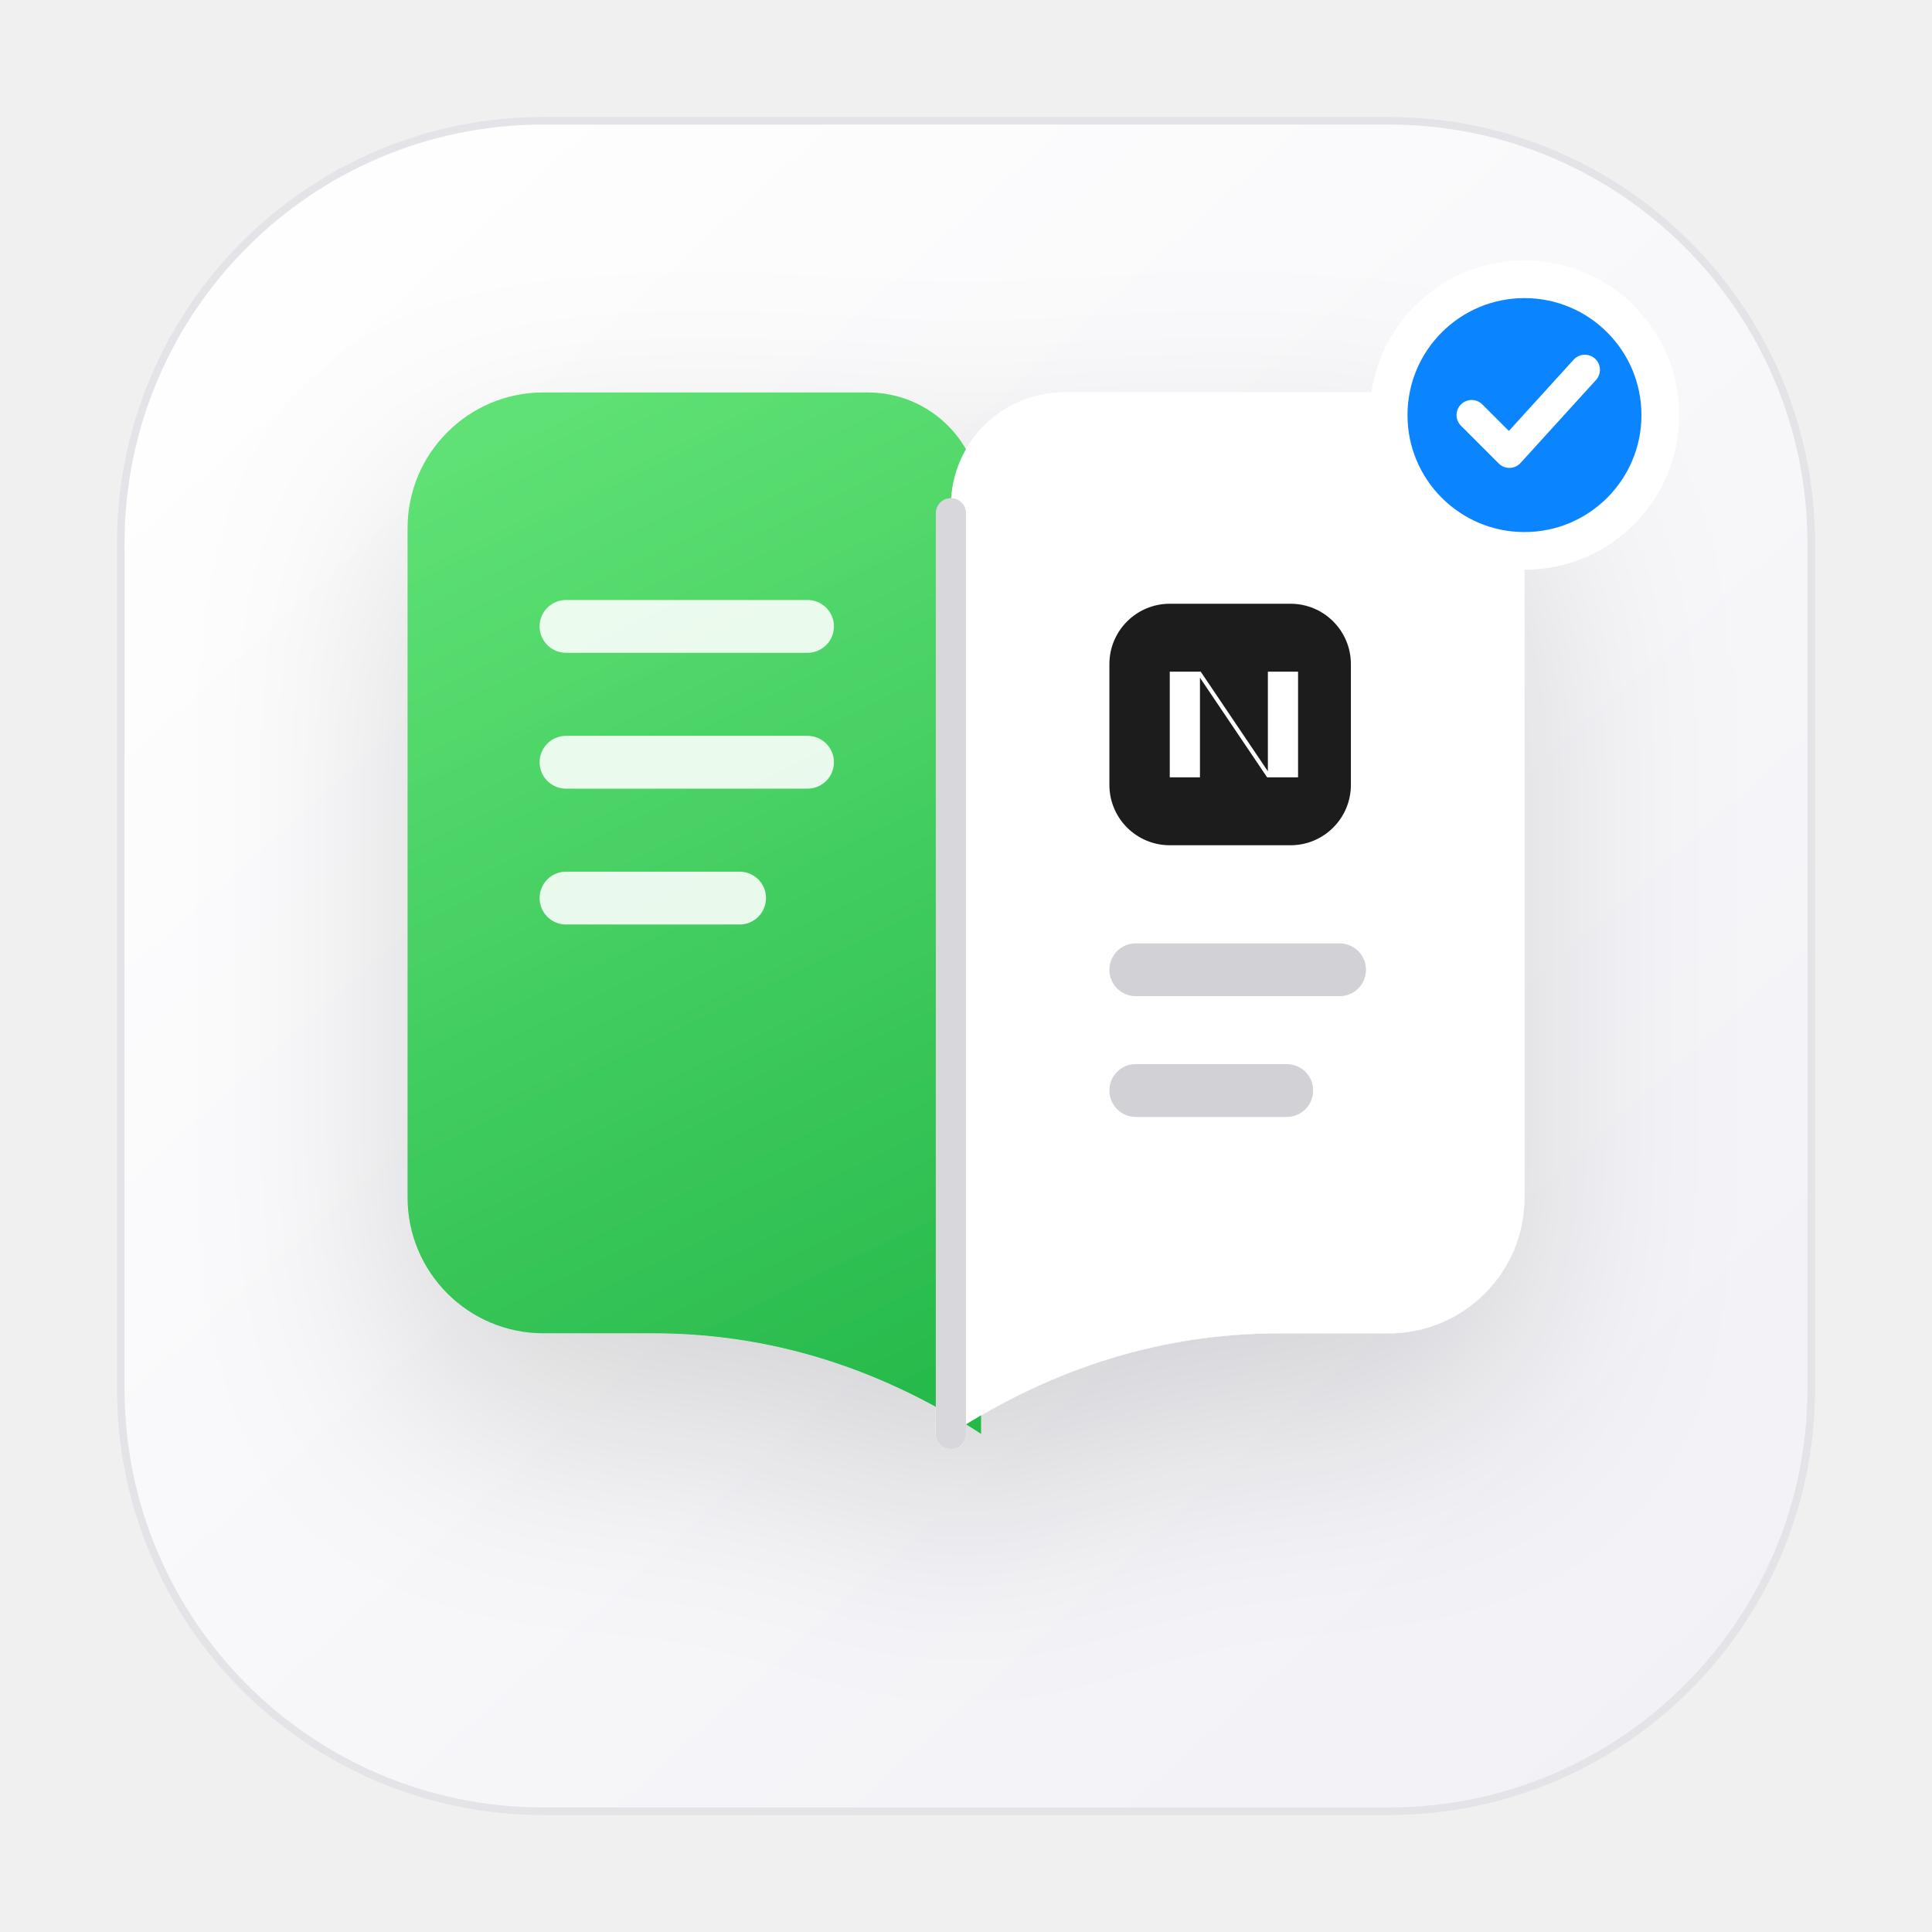
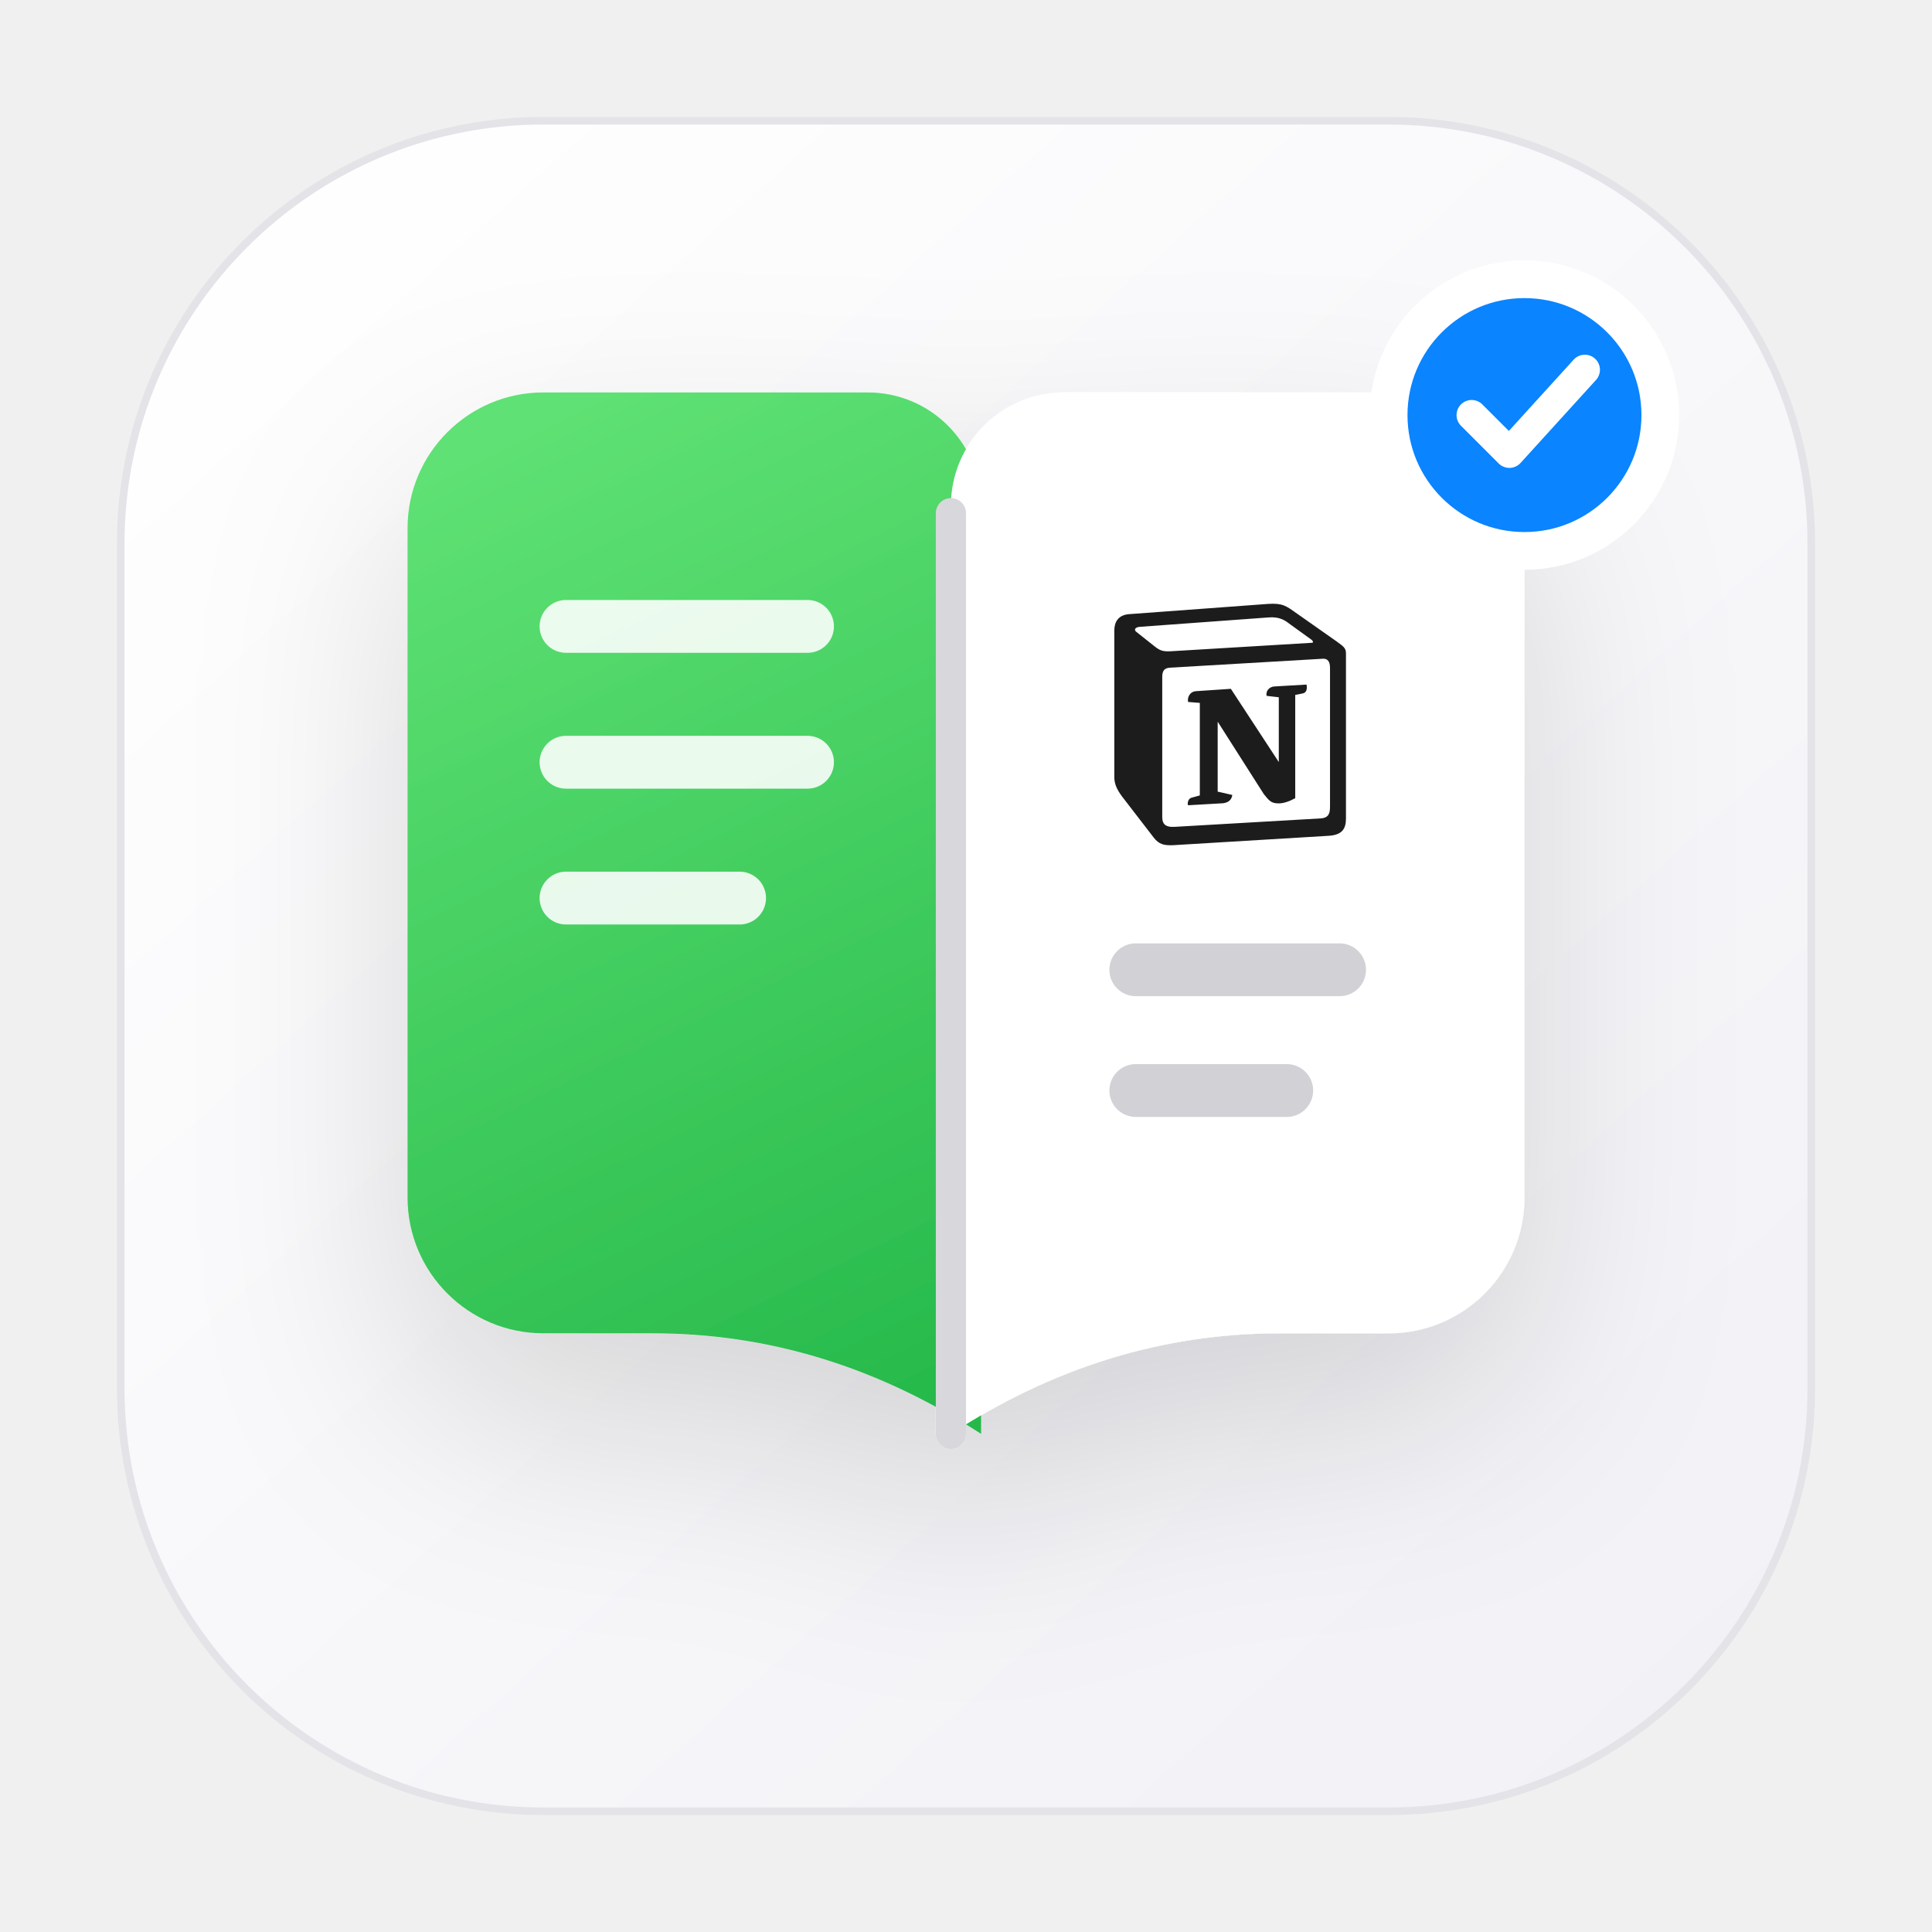
- <svg xmlns="http://www.w3.org/2000/svg" width="256" height="256" viewBox="0 0 256 256" role="img" aria-label="WeRead to Notion icon">
+ <svg xmlns="http://www.w3.org/2000/svg" width="256" height="256" viewBox="0 0 256 256" role="img" aria-label="WeRead to Notion icon" shape-rendering="geometricPrecision" text-rendering="geometricPrecision">
  <defs>
    <linearGradient id="icon-bg" x1="28" y1="20" x2="224" y2="238" gradientUnits="userSpaceOnUse">
      <stop stop-color="#FFFFFF" />
      <stop offset="1" stop-color="#F1F1F6" />
    </linearGradient>
    <linearGradient id="page-green" x1="66" y1="58" x2="129" y2="188" gradientUnits="userSpaceOnUse">
      <stop stop-color="#5FE174" />
      <stop offset="1" stop-color="#25B84A" />
    </linearGradient>
    <filter id="icon-shadow" x="-30%" y="-30%" width="160%" height="170%">
      <feDropShadow dx="0" dy="12" stdDeviation="14" flood-color="#000000" flood-opacity="0.14" />
    </filter>
  </defs>
  <rect x="16" y="16" width="224" height="224" rx="56" fill="url(#icon-bg)" stroke="#E3E3E8" />
  <g filter="url(#icon-shadow)">
    <path d="M54 70c0-9.94 8.06-18 18-18h43c8.28 0 15 6.72 15 15v123c-13.67-8.89-28.17-13.33-43.5-13.33H72c-9.94 0-18-8.06-18-18V70Z" fill="url(#page-green)" />
    <path d="M202 70c0-9.94-8.06-18-18-18h-43c-8.28 0-15 6.72-15 15v123c13.67-8.89 28.17-13.33 43.5-13.33H184c9.94 0 18-8.06 18-18V70Z" fill="#FFFFFF" />
    <path d="M126 68v122" stroke="#D7D7DC" stroke-width="4" stroke-linecap="round" />
    <path d="M75 83h32M75 101h32M75 119h23" stroke="#FFFFFF" stroke-width="7" stroke-linecap="round" opacity=".88" />
-     <rect x="147" y="80" width="32" height="32" rx="8" fill="#1D1D1F" />
-     <path d="M155 103V89h4.1l8.9 13.2V89h4v14h-4.1L159 89.8V103h-4Z" fill="#FFFFFF" />
+     <path d="M4.459 4.208c.746.606 1.026.56 2.428.466l13.215-.793c.28 0 .047-.28-.046-.326L17.86 1.968c-.42-.326-.981-.7-2.055-.607L3.01 2.295c-.466.046-.56.28-.374.466zm.793 3.08v13.904c0 .747.373 1.027 1.214.98l14.523-.84c.841-.046.935-.56.935-1.167V6.354c0-.606-.233-.933-.748-.887l-15.177.887c-.56.047-.747.327-.747.933zm14.337.745c.093.42 0 .84-.42.888l-.7.14v10.264c-.608.327-1.168.514-1.635.514-.748 0-.935-.234-1.495-.933l-4.577-7.186v6.952L12.21 19s0 .84-1.168.84l-3.222.186c-.093-.186 0-.653.327-.746l.84-.233V9.854L7.822 9.76c-.094-.42.14-1.026.793-1.073l3.456-.233 4.764 7.279v-6.44l-1.215-.139c-.093-.514.28-.887.747-.933zM1.936 1.035l13.31-.98c1.634-.14 2.055-.047 3.082.7l4.249 2.986c.7.513.934.653.934 1.213v16.378c0 1.026-.373 1.634-1.68 1.726l-15.458.934c-.98.047-1.448-.093-1.962-.747l-3.129-4.06c-.56-.747-.793-1.306-.793-1.96V2.667c0-.839.374-1.54 1.447-1.632z" fill="#1D1D1F" transform="translate(147 80) scale(1.333333)" />
    <rect x="147" y="125" width="34" height="7" rx="3.5" fill="#D1D1D6" />
    <rect x="147" y="141" width="27" height="7" rx="3.5" fill="#D1D1D6" />
  </g>
  <circle cx="202" cy="55" r="18" fill="#0A84FF" stroke="#FFFFFF" stroke-width="5" />
  <path d="m195 55 5 5 10-11" fill="none" stroke="#FFFFFF" stroke-width="4" stroke-linecap="round" stroke-linejoin="round" />
</svg>
